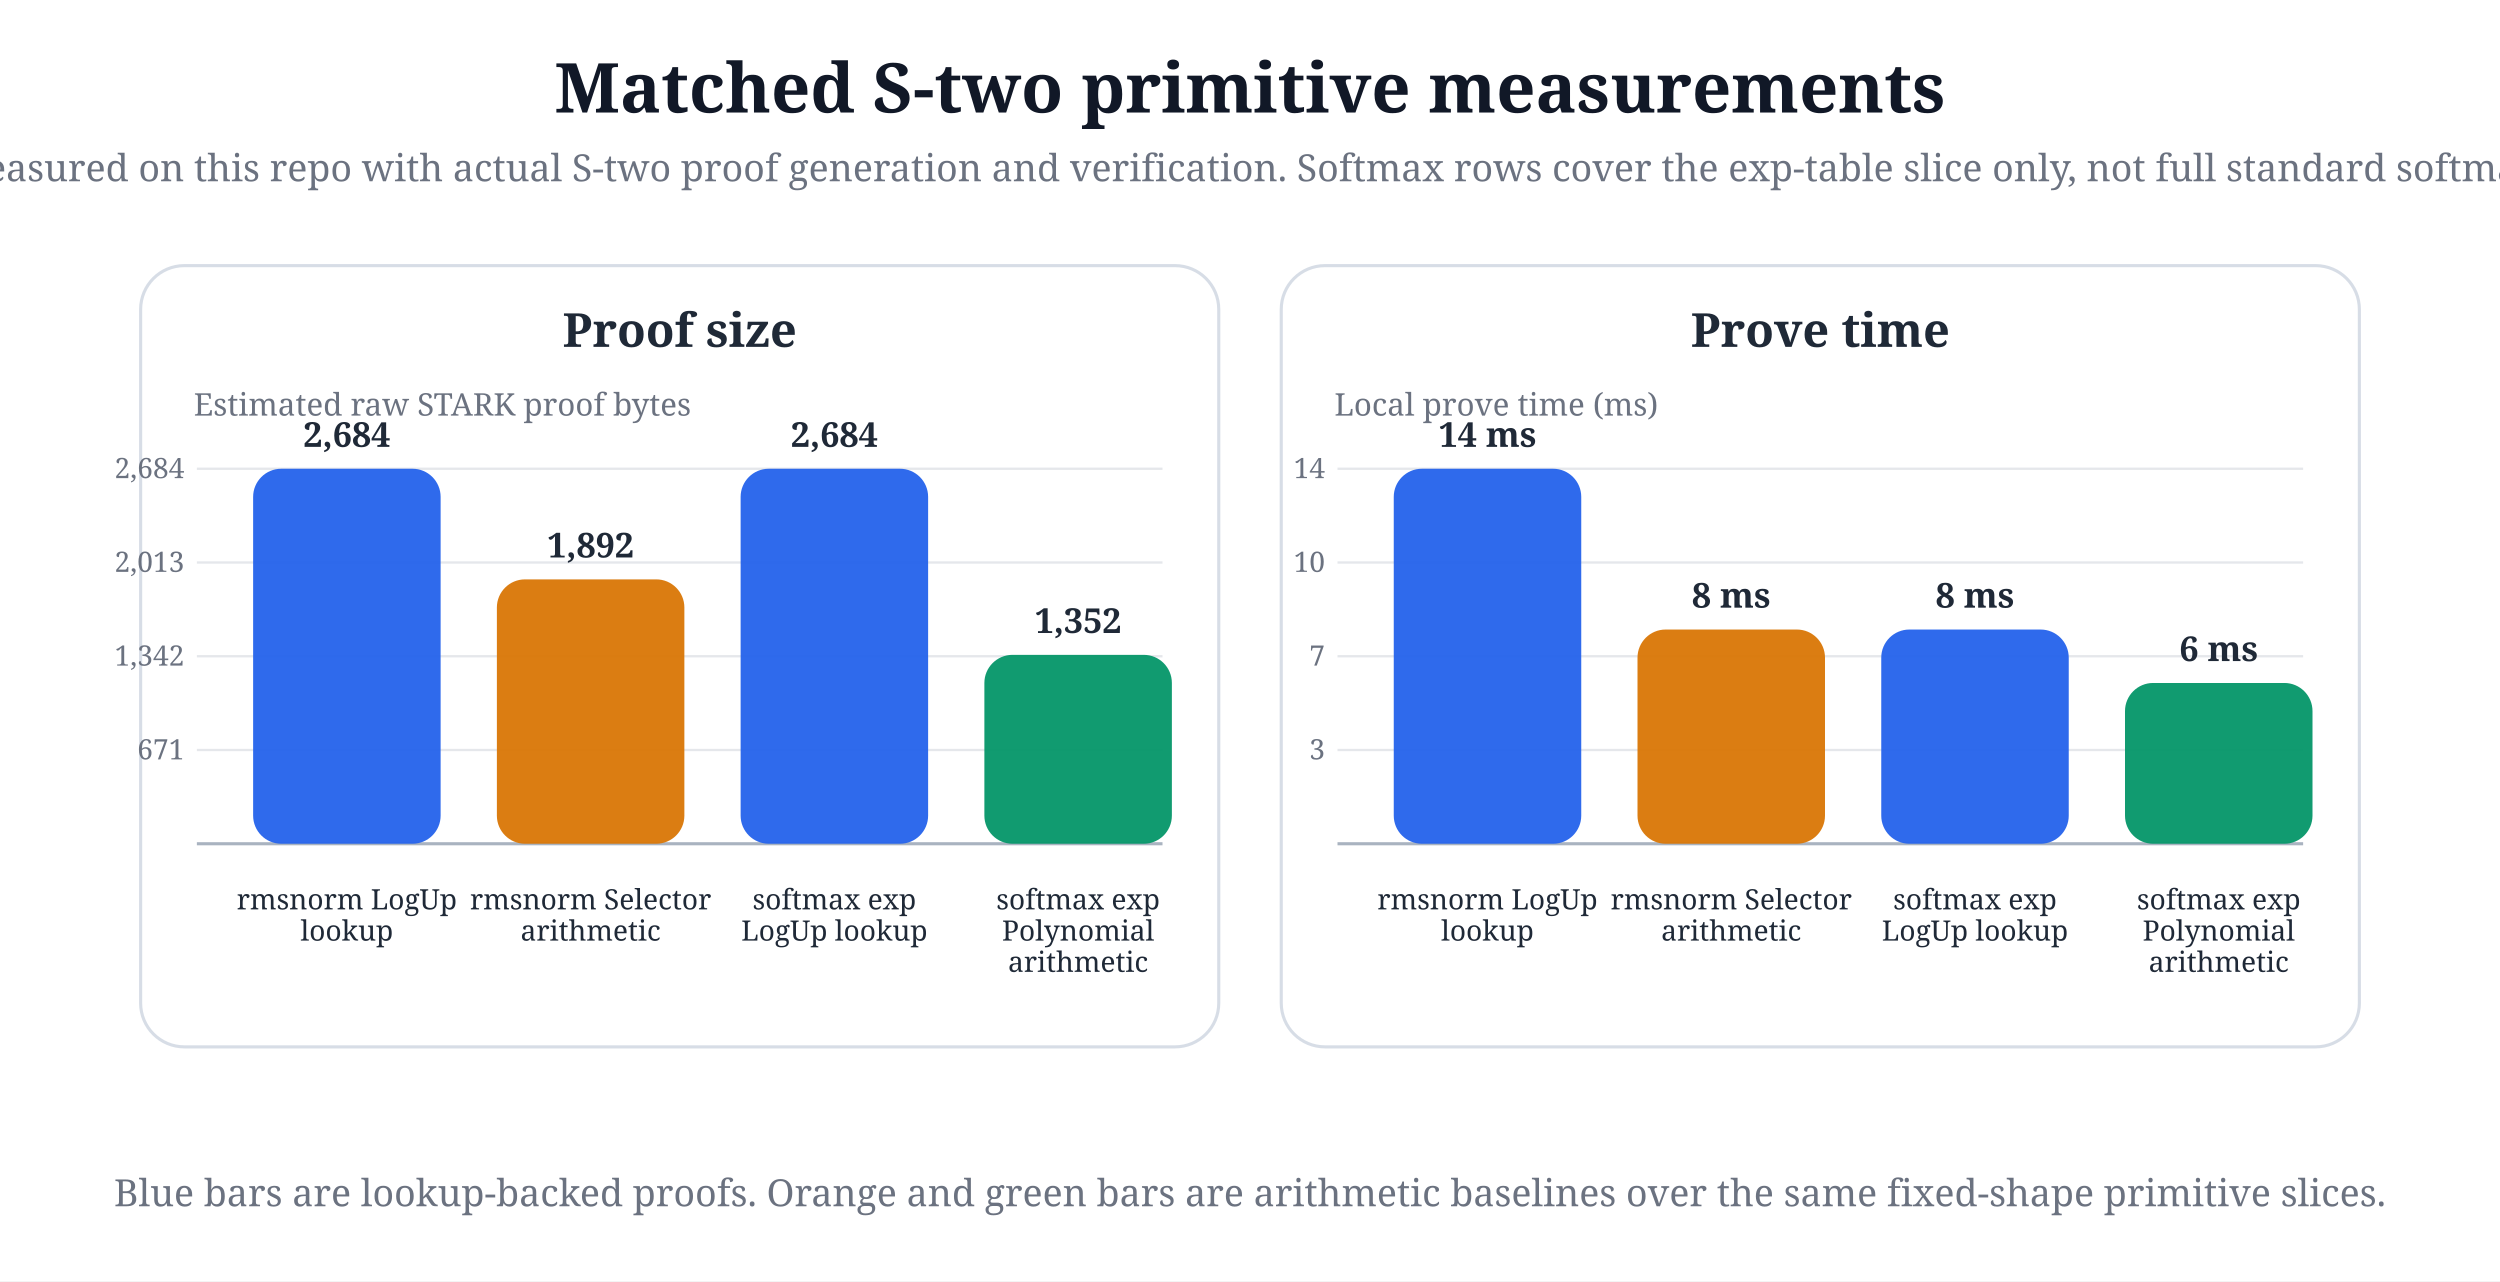
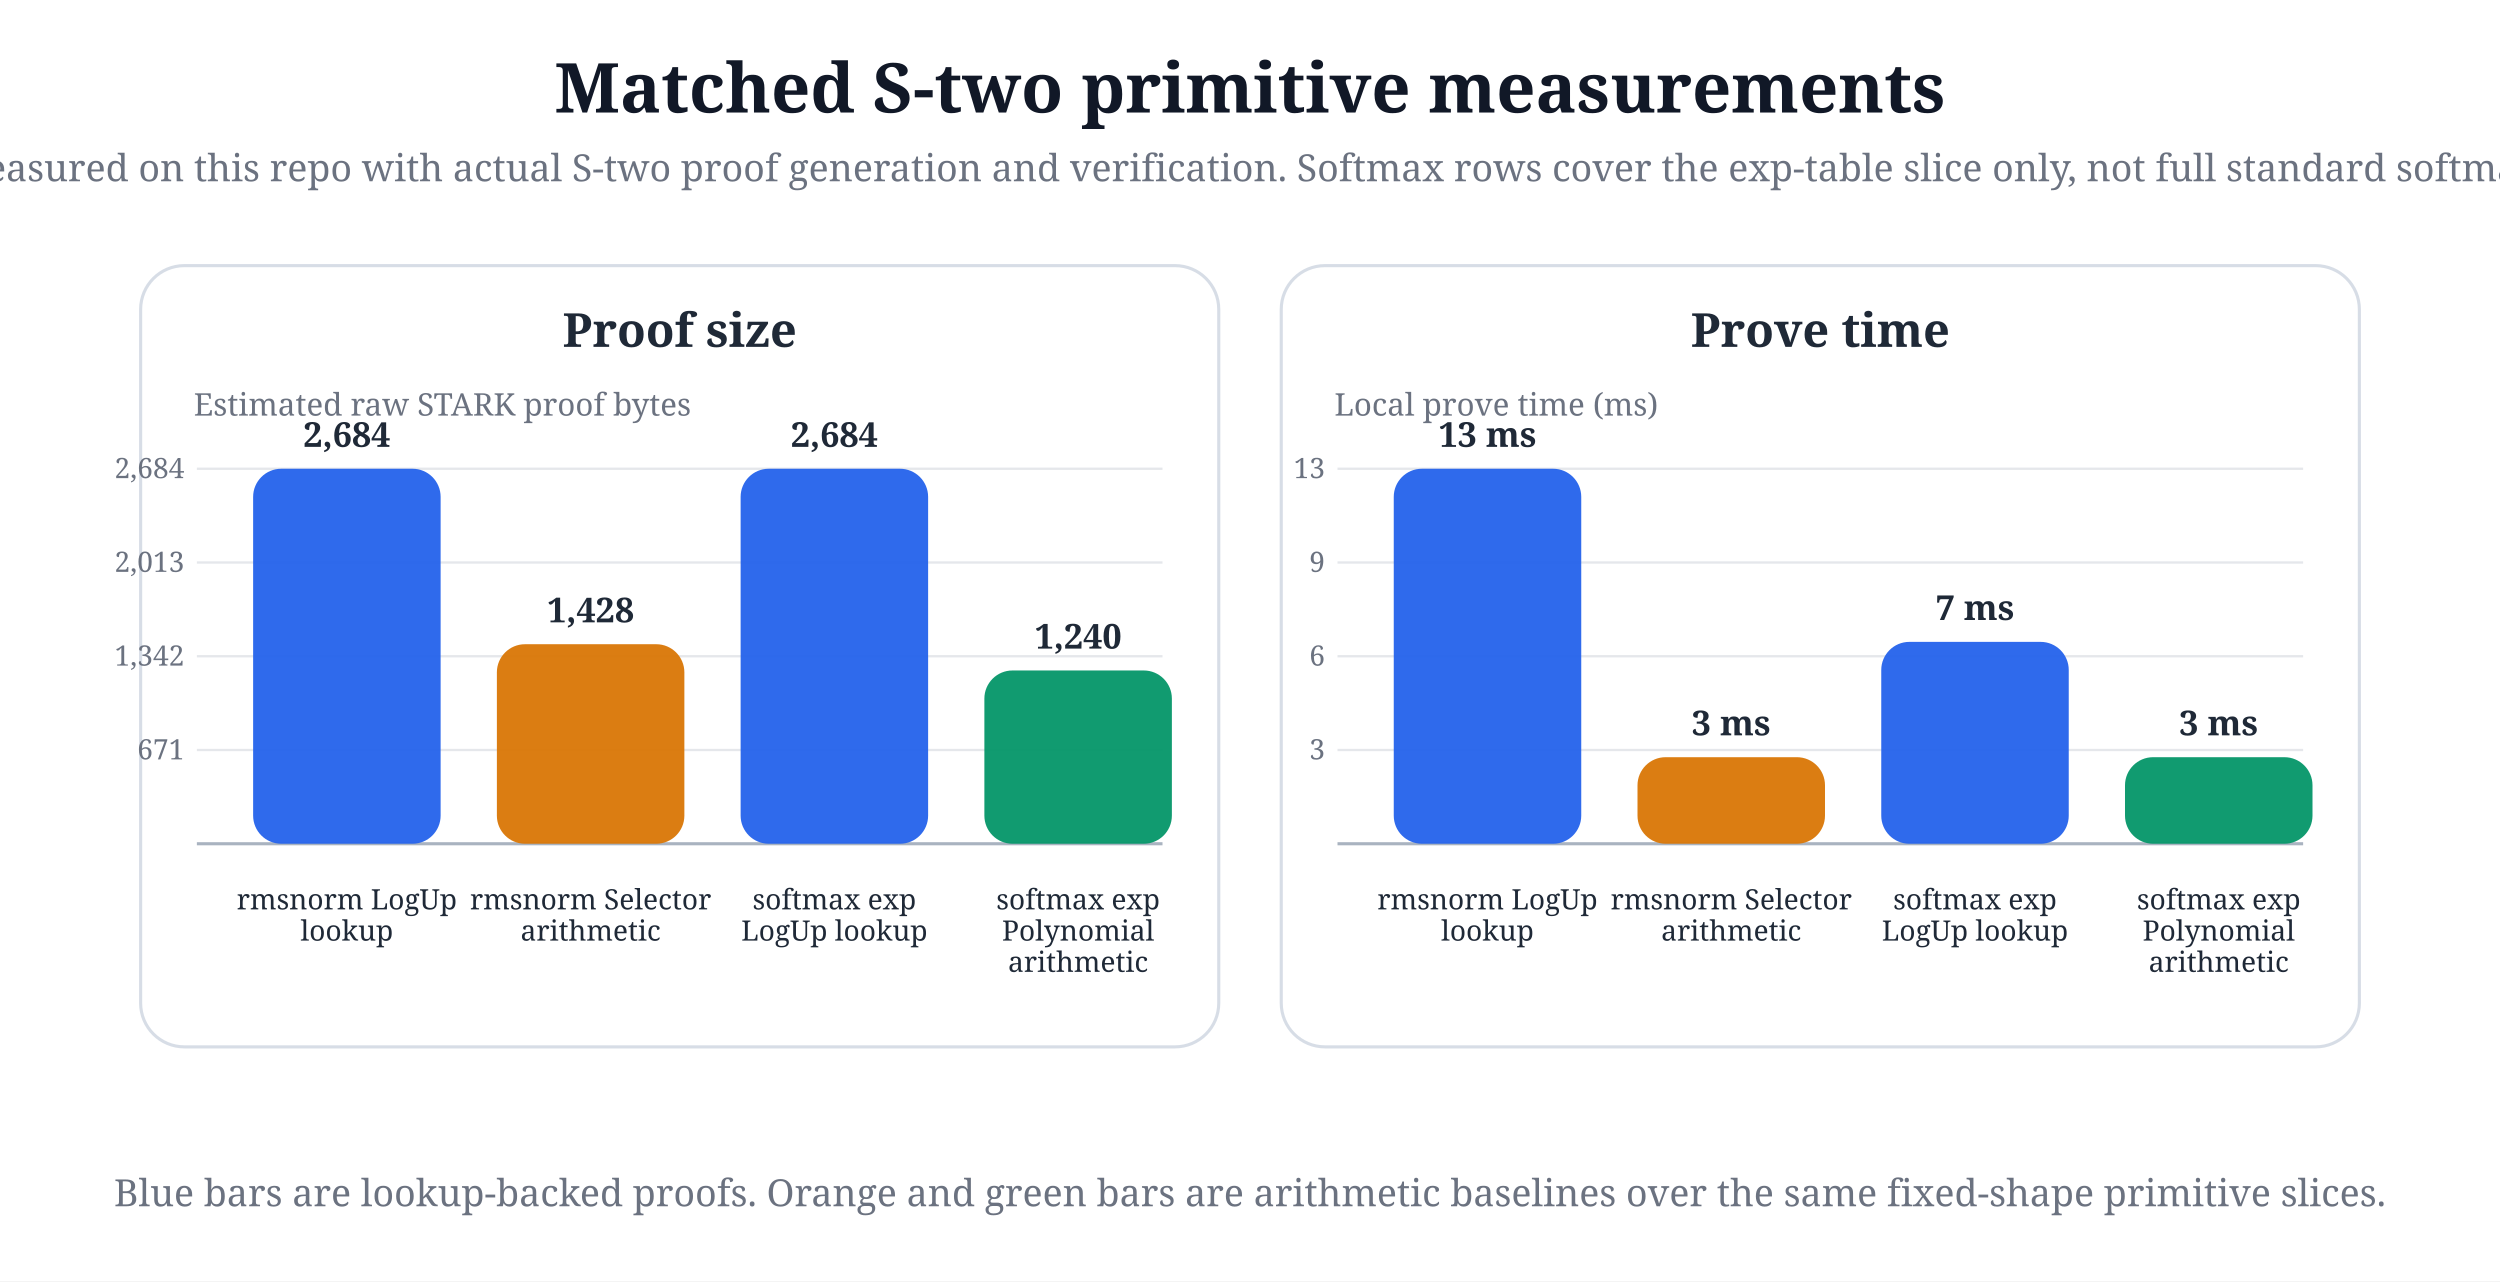
<svg xmlns="http://www.w3.org/2000/svg" width="1600" height="820" viewBox="0 0 1600 820">
  <rect width="100%" height="100%" fill="white" />
  <text x="800.0" y="72" text-anchor="middle" font-family="STIX Two Text, Georgia, serif" font-size="44" font-weight="700" fill="#111827">
    Matched S-two primitive measurements
  </text>
  <text x="800.0" y="116" text-anchor="middle" font-family="STIX Two Text, Georgia, serif" font-size="24" fill="#6B7280">
    Measured on this repo with actual S-two proof generation and verification. Softmax rows cover the exp-table slice only, not full standard softmax.
  </text>
  <rect x="90" y="170" width="690" height="500" rx="28" fill="white" stroke="#D7DDE6" stroke-width="2" />
  <text x="435.0" y="222.0" text-anchor="middle" font-family="STIX Two Text, Georgia, serif" font-size="30" font-weight="600" fill="#1F2937">Proof size</text>
  <text x="124.0" y="266.0" text-anchor="start" font-family="STIX Two Text, Georgia, serif" font-size="20" font-weight="400" fill="#6B7280">Estimated raw STARK proof bytes</text>
  <line x1="126" y1="540" x2="744" y2="540" stroke="#A9B3C0" stroke-width="2" />
  <line x1="126" y1="480.0" x2="744" y2="480.0" stroke="#E5E7EB" stroke-width="1.5" />
  <text x="118" y="486.0" text-anchor="end" font-family="STIX Two Text, Georgia, serif" font-size="18" fill="#6B7280">671</text>
  <line x1="126" y1="420.0" x2="744" y2="420.0" stroke="#E5E7EB" stroke-width="1.5" />
  <text x="118" y="426.0" text-anchor="end" font-family="STIX Two Text, Georgia, serif" font-size="18" fill="#6B7280">1,342</text>
  <line x1="126" y1="360.0" x2="744" y2="360.0" stroke="#E5E7EB" stroke-width="1.5" />
  <text x="118" y="366.0" text-anchor="end" font-family="STIX Two Text, Georgia, serif" font-size="18" fill="#6B7280">2,013</text>
  <line x1="126" y1="300.0" x2="744" y2="300.0" stroke="#E5E7EB" stroke-width="1.5" />
  <text x="118" y="306.0" text-anchor="end" font-family="STIX Two Text, Georgia, serif" font-size="18" fill="#6B7280">2,684</text>
  <rect x="162" y="300.0" width="120" height="240.0" rx="18" fill="#2563EB" opacity="0.95" />
  <text x="222.0" y="286.0" text-anchor="middle" font-family="STIX Two Text, Georgia, serif" font-size="22" font-weight="600" fill="#1F2937">2,684</text>
  <text x="222.0" y="582.0" text-anchor="middle" font-family="STIX Two Text, Georgia, serif" font-size="18" font-weight="400" fill="#1F2937">rmsnorm LogUp</text>
  <text x="222.0" y="602.0" text-anchor="middle" font-family="STIX Two Text, Georgia, serif" font-size="18" font-weight="400" fill="#1F2937">lookup</text>
-   <rect x="318" y="370.8" width="120" height="169.2" rx="18" fill="#D97706" opacity="0.95" />
-   <text x="378.0" y="356.8" text-anchor="middle" font-family="STIX Two Text, Georgia, serif" font-size="22" font-weight="600" fill="#1F2937">1,892</text>
+   <rect x="318" y="412.3" width="120" height="127.7" rx="18" fill="#D97706" opacity="0.95" />
+   <text x="378.0" y="398.3" text-anchor="middle" font-family="STIX Two Text, Georgia, serif" font-size="22" font-weight="600" fill="#1F2937">1,428</text>
  <text x="378.0" y="582.0" text-anchor="middle" font-family="STIX Two Text, Georgia, serif" font-size="18" font-weight="400" fill="#1F2937">rmsnorm Selector</text>
  <text x="378.0" y="602.0" text-anchor="middle" font-family="STIX Two Text, Georgia, serif" font-size="18" font-weight="400" fill="#1F2937">arithmetic</text>
  <rect x="474" y="300.0" width="120" height="240.0" rx="18" fill="#2563EB" opacity="0.95" />
  <text x="534.0" y="286.0" text-anchor="middle" font-family="STIX Two Text, Georgia, serif" font-size="22" font-weight="600" fill="#1F2937">2,684</text>
  <text x="534.0" y="582.0" text-anchor="middle" font-family="STIX Two Text, Georgia, serif" font-size="18" font-weight="400" fill="#1F2937">softmax exp</text>
  <text x="534.0" y="602.0" text-anchor="middle" font-family="STIX Two Text, Georgia, serif" font-size="18" font-weight="400" fill="#1F2937">LogUp lookup</text>
-   <rect x="630" y="419.1" width="120" height="120.9" rx="18" fill="#059669" opacity="0.95" />
-   <text x="690.0" y="405.1" text-anchor="middle" font-family="STIX Two Text, Georgia, serif" font-size="22" font-weight="600" fill="#1F2937">1,352</text>
+   <rect x="630" y="429.1" width="120" height="110.9" rx="18" fill="#059669" opacity="0.95" />
+   <text x="690.0" y="415.1" text-anchor="middle" font-family="STIX Two Text, Georgia, serif" font-size="22" font-weight="600" fill="#1F2937">1,240</text>
  <text x="690.0" y="582.0" text-anchor="middle" font-family="STIX Two Text, Georgia, serif" font-size="18" font-weight="400" fill="#1F2937">softmax exp</text>
  <text x="690.0" y="602.0" text-anchor="middle" font-family="STIX Two Text, Georgia, serif" font-size="18" font-weight="400" fill="#1F2937">Polynomial</text>
  <text x="690.0" y="622.0" text-anchor="middle" font-family="STIX Two Text, Georgia, serif" font-size="18" font-weight="400" fill="#1F2937">arithmetic</text>
  <rect x="820" y="170" width="690" height="500" rx="28" fill="white" stroke="#D7DDE6" stroke-width="2" />
  <text x="1165.0" y="222.0" text-anchor="middle" font-family="STIX Two Text, Georgia, serif" font-size="30" font-weight="600" fill="#1F2937">Prove time</text>
  <text x="854.0" y="266.0" text-anchor="start" font-family="STIX Two Text, Georgia, serif" font-size="20" font-weight="400" fill="#6B7280">Local prove time (ms)</text>
  <line x1="856" y1="540" x2="1474" y2="540" stroke="#A9B3C0" stroke-width="2" />
  <line x1="856" y1="480.0" x2="1474" y2="480.0" stroke="#E5E7EB" stroke-width="1.5" />
  <text x="848" y="486.0" text-anchor="end" font-family="STIX Two Text, Georgia, serif" font-size="18" fill="#6B7280">3</text>
  <line x1="856" y1="420.0" x2="1474" y2="420.0" stroke="#E5E7EB" stroke-width="1.5" />
-   <text x="848" y="426.0" text-anchor="end" font-family="STIX Two Text, Georgia, serif" font-size="18" fill="#6B7280">7</text>
+   <text x="848" y="426.0" text-anchor="end" font-family="STIX Two Text, Georgia, serif" font-size="18" fill="#6B7280">6</text>
  <line x1="856" y1="360.0" x2="1474" y2="360.0" stroke="#E5E7EB" stroke-width="1.5" />
-   <text x="848" y="366.0" text-anchor="end" font-family="STIX Two Text, Georgia, serif" font-size="18" fill="#6B7280">10</text>
+   <text x="848" y="366.0" text-anchor="end" font-family="STIX Two Text, Georgia, serif" font-size="18" fill="#6B7280">9</text>
  <line x1="856" y1="300.0" x2="1474" y2="300.0" stroke="#E5E7EB" stroke-width="1.5" />
-   <text x="848" y="306.0" text-anchor="end" font-family="STIX Two Text, Georgia, serif" font-size="18" fill="#6B7280">14</text>
+   <text x="848" y="306.0" text-anchor="end" font-family="STIX Two Text, Georgia, serif" font-size="18" fill="#6B7280">13</text>
  <rect x="892" y="300.0" width="120" height="240.0" rx="18" fill="#2563EB" opacity="0.95" />
-   <text x="952.0" y="286.0" text-anchor="middle" font-family="STIX Two Text, Georgia, serif" font-size="22" font-weight="600" fill="#1F2937">14 ms</text>
+   <text x="952.0" y="286.0" text-anchor="middle" font-family="STIX Two Text, Georgia, serif" font-size="22" font-weight="600" fill="#1F2937">13 ms</text>
  <text x="952.0" y="582.0" text-anchor="middle" font-family="STIX Two Text, Georgia, serif" font-size="18" font-weight="400" fill="#1F2937">rmsnorm LogUp</text>
  <text x="952.0" y="602.0" text-anchor="middle" font-family="STIX Two Text, Georgia, serif" font-size="18" font-weight="400" fill="#1F2937">lookup</text>
-   <rect x="1048" y="402.9" width="120" height="137.1" rx="18" fill="#D97706" opacity="0.95" />
-   <text x="1108.0" y="388.9" text-anchor="middle" font-family="STIX Two Text, Georgia, serif" font-size="22" font-weight="600" fill="#1F2937">8 ms</text>
+   <rect x="1048" y="484.6" width="120" height="55.4" rx="18" fill="#D97706" opacity="0.95" />
+   <text x="1108.0" y="470.6" text-anchor="middle" font-family="STIX Two Text, Georgia, serif" font-size="22" font-weight="600" fill="#1F2937">3 ms</text>
  <text x="1108.0" y="582.0" text-anchor="middle" font-family="STIX Two Text, Georgia, serif" font-size="18" font-weight="400" fill="#1F2937">rmsnorm Selector</text>
  <text x="1108.0" y="602.0" text-anchor="middle" font-family="STIX Two Text, Georgia, serif" font-size="18" font-weight="400" fill="#1F2937">arithmetic</text>
-   <rect x="1204" y="402.9" width="120" height="137.1" rx="18" fill="#2563EB" opacity="0.95" />
-   <text x="1264.0" y="388.9" text-anchor="middle" font-family="STIX Two Text, Georgia, serif" font-size="22" font-weight="600" fill="#1F2937">8 ms</text>
+   <rect x="1204" y="410.8" width="120" height="129.2" rx="18" fill="#2563EB" opacity="0.95" />
+   <text x="1264.0" y="396.8" text-anchor="middle" font-family="STIX Two Text, Georgia, serif" font-size="22" font-weight="600" fill="#1F2937">7 ms</text>
  <text x="1264.0" y="582.0" text-anchor="middle" font-family="STIX Two Text, Georgia, serif" font-size="18" font-weight="400" fill="#1F2937">softmax exp</text>
  <text x="1264.0" y="602.0" text-anchor="middle" font-family="STIX Two Text, Georgia, serif" font-size="18" font-weight="400" fill="#1F2937">LogUp lookup</text>
-   <rect x="1360" y="437.1" width="120" height="102.9" rx="18" fill="#059669" opacity="0.95" />
-   <text x="1420.0" y="423.1" text-anchor="middle" font-family="STIX Two Text, Georgia, serif" font-size="22" font-weight="600" fill="#1F2937">6 ms</text>
+   <rect x="1360" y="484.6" width="120" height="55.4" rx="18" fill="#059669" opacity="0.95" />
+   <text x="1420.0" y="470.6" text-anchor="middle" font-family="STIX Two Text, Georgia, serif" font-size="22" font-weight="600" fill="#1F2937">3 ms</text>
  <text x="1420.0" y="582.0" text-anchor="middle" font-family="STIX Two Text, Georgia, serif" font-size="18" font-weight="400" fill="#1F2937">softmax exp</text>
  <text x="1420.0" y="602.0" text-anchor="middle" font-family="STIX Two Text, Georgia, serif" font-size="18" font-weight="400" fill="#1F2937">Polynomial</text>
  <text x="1420.0" y="622.0" text-anchor="middle" font-family="STIX Two Text, Georgia, serif" font-size="18" font-weight="400" fill="#1F2937">arithmetic</text>
  <text x="800.0" y="772" text-anchor="middle" font-family="STIX Two Text, Georgia, serif" font-size="24" fill="#6B7280">
    Blue bars are lookup-backed proofs. Orange and green bars are arithmetic baselines over the same fixed-shape primitive slices.
  </text>
</svg>
